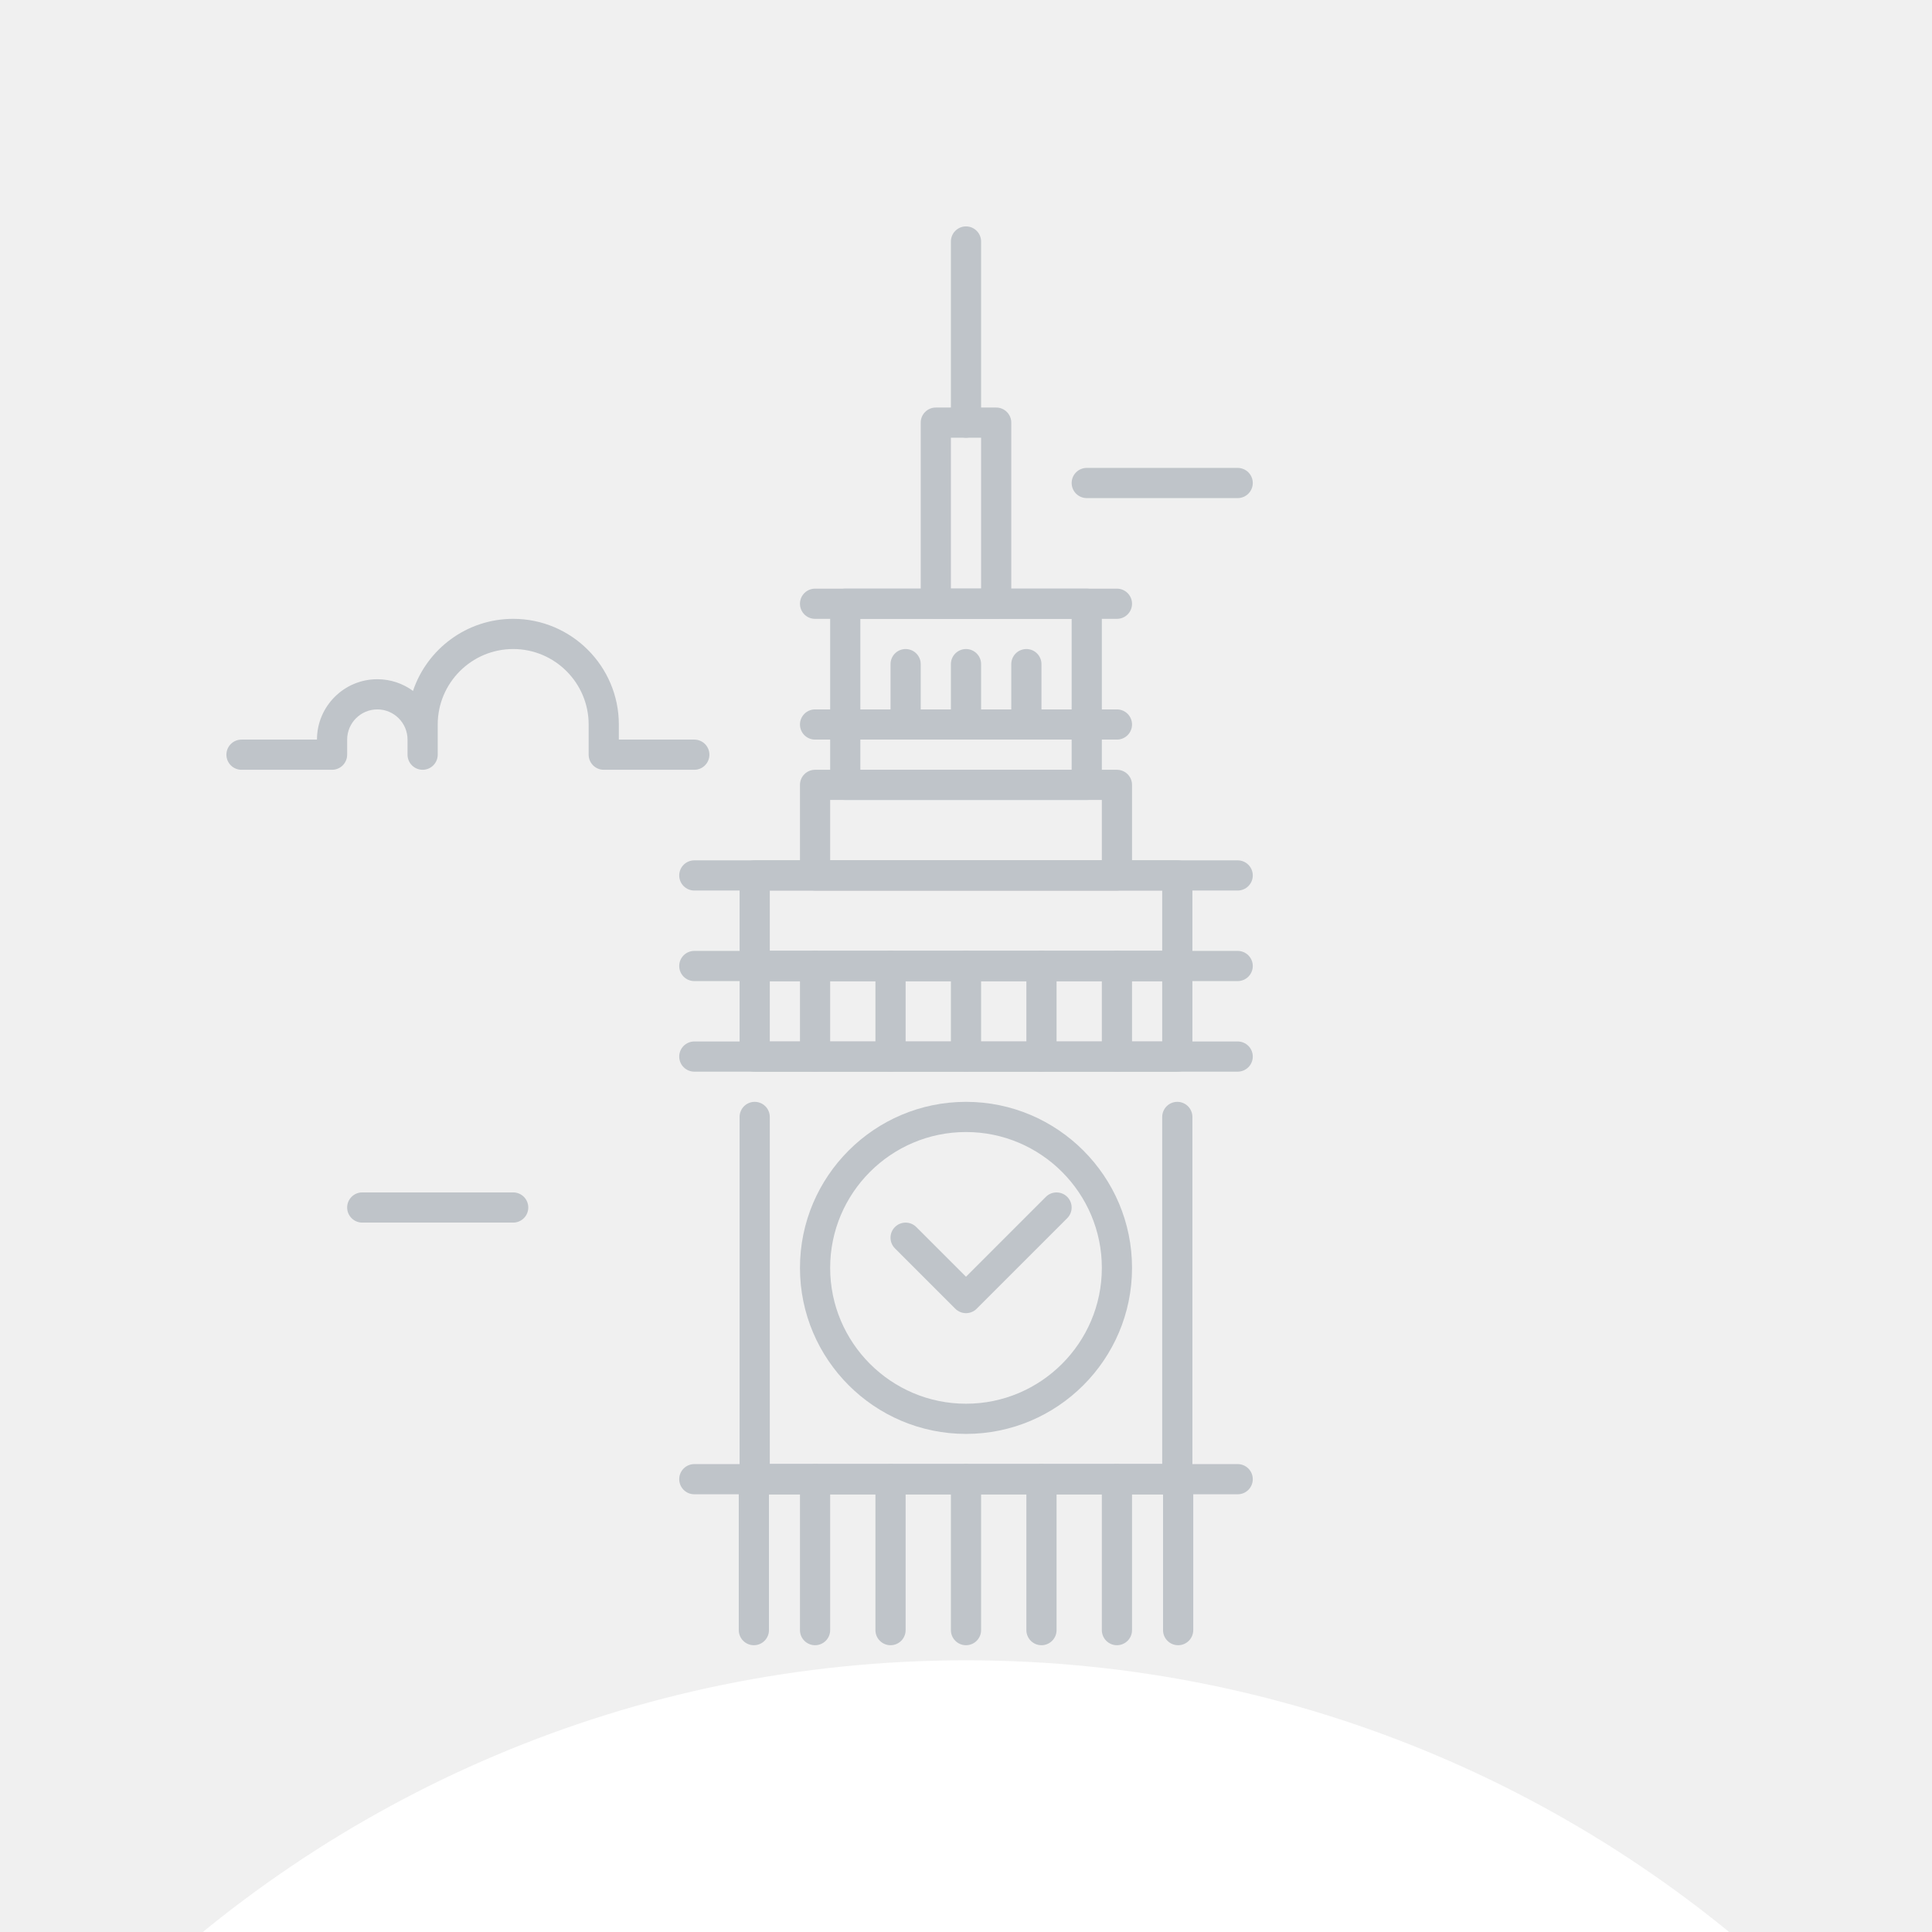
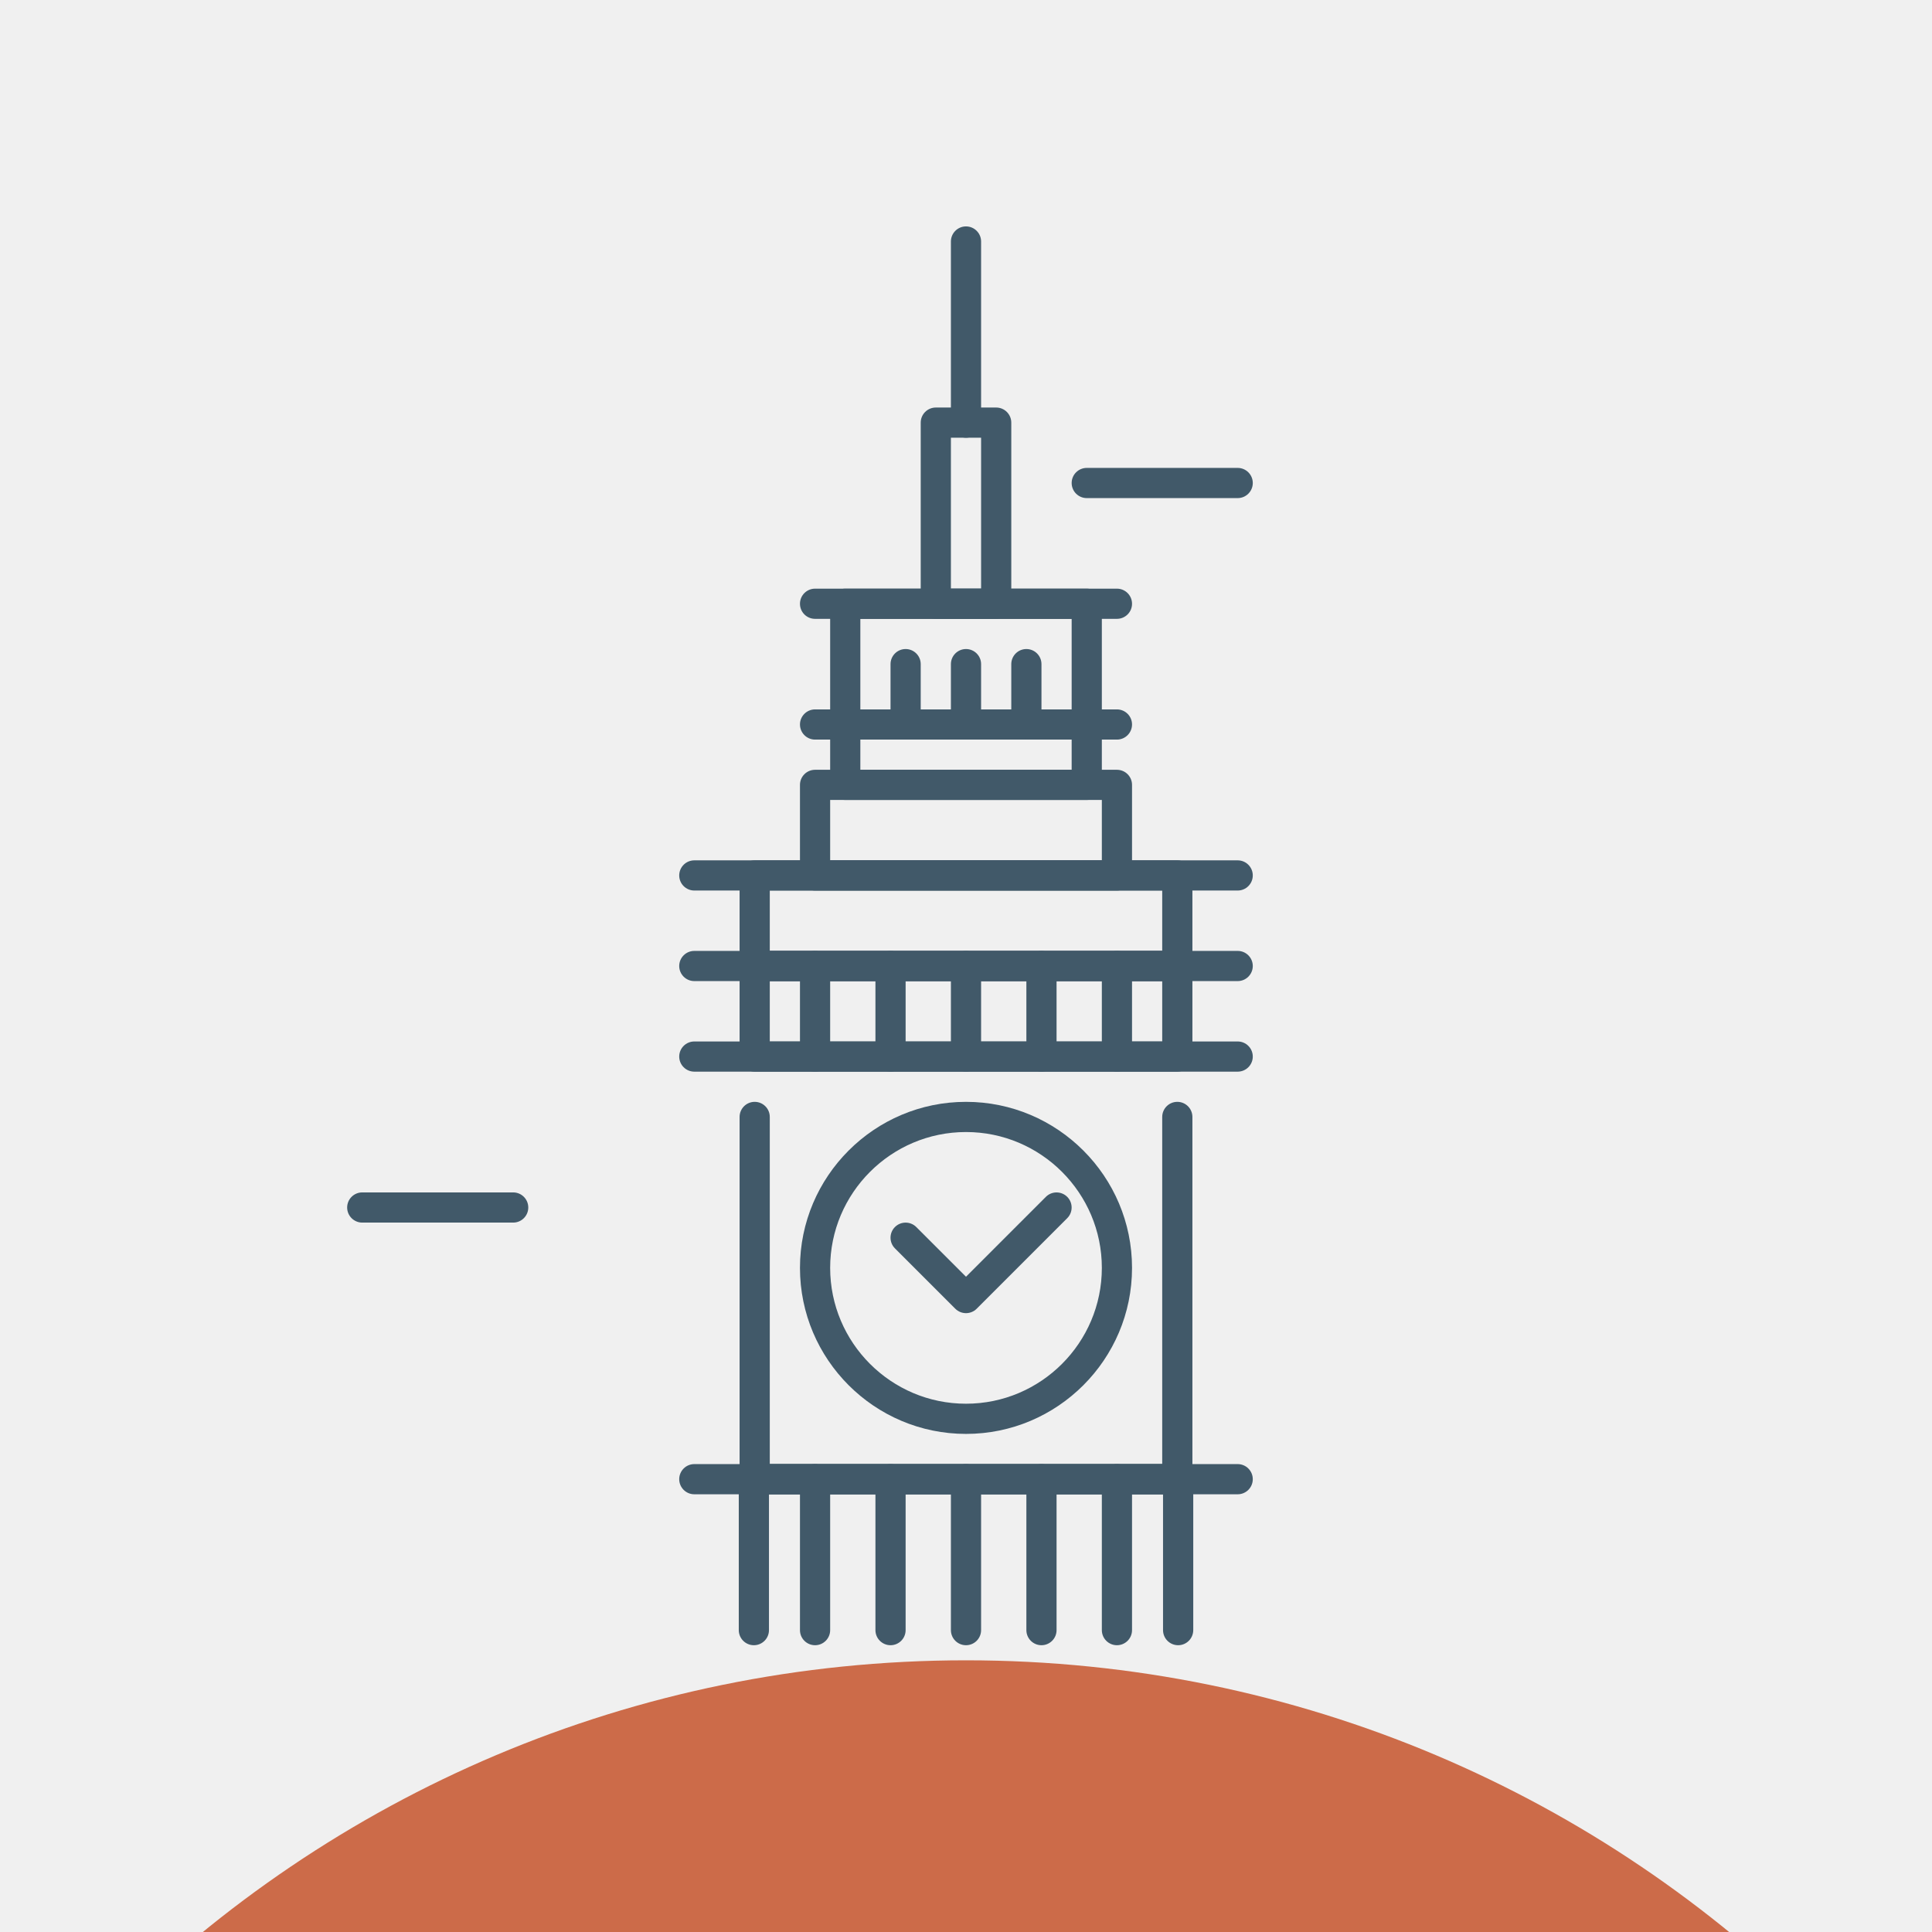
<svg xmlns="http://www.w3.org/2000/svg" width="64px" height="64px" viewBox="0 0 64 64" id="Layer_1" style="enable-background:new 0 0 64 64;" version="1.1" xml:space="preserve">
  <style type="text/css">
- 	.st0{fill:#FFFFFF;}
- 	.st1{fill:#bfc4c9;}
+ 	.st0{fill:#cc6b49;}
+ 	.st1{fill:#415969 ;}
</style>
  <g>
    <g>
      <circle class="st0" cx="32" cy="95" r="40" />
    </g>
    <g>
      <path class="st1" d="M32,14.5c-0.276,0-0.5-0.224-0.5-0.5V8c0-0.276,0.224-0.5,0.5-0.5s0.5,0.224,0.5,0.5v6    C32.5,14.276,32.276,14.5,32,14.5z" />
    </g>
    <g>
      <path class="st1" d="M33,20.5h-2c-0.276,0-0.5-0.224-0.5-0.5v-6c0-0.276,0.224-0.5,0.5-0.5h2c0.276,0,0.5,0.224,0.5,0.5v6    C33.5,20.276,33.276,20.5,33,20.5z M31.5,19.5h1v-5h-1V19.5z" />
    </g>
    <g>
      <path class="st1" d="M36,24.5h-8c-0.276,0-0.5-0.224-0.5-0.5v-4c0-0.276,0.224-0.5,0.5-0.5h8c0.276,0,0.5,0.224,0.5,0.5v4    C36.5,24.276,36.276,24.5,36,24.5z M28.5,23.5h7v-3h-7V23.5z" />
    </g>
    <g>
      <path class="st1" d="M37,20.5H27c-0.276,0-0.5-0.224-0.5-0.5s0.224-0.5,0.5-0.5h10c0.276,0,0.5,0.224,0.5,0.5S37.276,20.5,37,20.5    z" />
    </g>
    <g>
      <path class="st1" d="M37,24.5H27c-0.276,0-0.5-0.224-0.5-0.5s0.224-0.5,0.5-0.5h10c0.276,0,0.5,0.224,0.5,0.5S37.276,24.5,37,24.5    z" />
    </g>
    <g>
      <path class="st1" d="M36,26.5h-8c-0.276,0-0.5-0.224-0.5-0.5v-2c0-0.276,0.224-0.5,0.5-0.5h8c0.276,0,0.5,0.224,0.5,0.5v2    C36.5,26.276,36.276,26.5,36,26.5z M28.5,25.5h7v-1h-7V25.5z" />
    </g>
    <g>
      <path class="st1" d="M37,29.5H27c-0.276,0-0.5-0.224-0.5-0.5v-3c0-0.276,0.224-0.5,0.5-0.5h10c0.276,0,0.5,0.224,0.5,0.5v3    C37.5,29.276,37.276,29.5,37,29.5z M27.5,28.5h9v-2h-9V28.5z" />
    </g>
    <g>
      <path class="st1" d="M39,32.5H25c-0.276,0-0.5-0.224-0.5-0.5v-3c0-0.276,0.224-0.5,0.5-0.5h14c0.276,0,0.5,0.224,0.5,0.5v3    C39.5,32.276,39.276,32.5,39,32.5z M25.5,31.5h13v-2h-13V31.5z" />
    </g>
    <g>
      <path class="st1" d="M39,35.5H25c-0.276,0-0.5-0.224-0.5-0.5v-3c0-0.276,0.224-0.5,0.5-0.5h14c0.276,0,0.5,0.224,0.5,0.5v3    C39.5,35.276,39.276,35.5,39,35.5z M25.5,34.5h13v-2h-13V34.5z" />
    </g>
    <g>
      <path class="st1" d="M39.027,54.5c-0.276,0-0.5-0.224-0.5-0.5v-4.5H25.473V54c0,0.276-0.224,0.5-0.5,0.5s-0.5-0.224-0.5-0.5v-5    c0-0.276,0.224-0.5,0.5-0.5h14.055c0.276,0,0.5,0.224,0.5,0.5v5C39.527,54.276,39.304,54.5,39.027,54.5z" />
    </g>
    <g>
      <path class="st1" d="M39,49.5H25c-0.276,0-0.5-0.224-0.5-0.5V37c0-0.276,0.224-0.5,0.5-0.5s0.5,0.224,0.5,0.5v11.5h13V37    c0-0.276,0.224-0.5,0.5-0.5s0.5,0.224,0.5,0.5v12C39.5,49.276,39.276,49.5,39,49.5z" />
    </g>
    <g>
      <path class="st1" d="M41,32.5H23c-0.276,0-0.5-0.224-0.5-0.5s0.224-0.5,0.5-0.5h18c0.276,0,0.5,0.224,0.5,0.5S41.276,32.5,41,32.5    z" />
    </g>
    <g>
      <path class="st1" d="M41,29.5H23c-0.276,0-0.5-0.224-0.5-0.5s0.224-0.5,0.5-0.5h18c0.276,0,0.5,0.224,0.5,0.5S41.276,29.5,41,29.5    z" />
    </g>
    <g>
      <path class="st1" d="M41,35.5H23c-0.276,0-0.5-0.224-0.5-0.5s0.224-0.5,0.5-0.5h18c0.276,0,0.5,0.224,0.5,0.5S41.276,35.5,41,35.5    z" />
    </g>
    <g>
      <path class="st1" d="M41,49.5H23c-0.276,0-0.5-0.224-0.5-0.5s0.224-0.5,0.5-0.5h18c0.276,0,0.5,0.224,0.5,0.5S41.276,49.5,41,49.5    z" />
    </g>
    <g>
      <path class="st1" d="M32,47.5c-3.033,0-5.5-2.467-5.5-5.5s2.467-5.5,5.5-5.5s5.5,2.467,5.5,5.5S35.033,47.5,32,47.5z M32,37.5    c-2.481,0-4.5,2.019-4.5,4.5s2.019,4.5,4.5,4.5s4.5-2.019,4.5-4.5S34.481,37.5,32,37.5z" />
    </g>
    <g>
      <g>
        <path class="st1" d="M30,24.469c-0.276,0-0.5-0.224-0.5-0.5V22c0-0.276,0.224-0.5,0.5-0.5s0.5,0.224,0.5,0.5v1.969     C30.5,24.245,30.276,24.469,30,24.469z" />
      </g>
      <g>
        <path class="st1" d="M32,24.469c-0.276,0-0.5-0.224-0.5-0.5V22c0-0.276,0.224-0.5,0.5-0.5s0.5,0.224,0.5,0.5v1.969     C32.5,24.245,32.276,24.469,32,24.469z" />
      </g>
      <g>
        <path class="st1" d="M34,24.469c-0.276,0-0.5-0.224-0.5-0.5V22c0-0.276,0.224-0.5,0.5-0.5s0.5,0.224,0.5,0.5v1.969     C34.5,24.245,34.276,24.469,34,24.469z" />
      </g>
    </g>
    <g>
      <g>
        <path class="st1" d="M27,35.5c-0.276,0-0.5-0.224-0.5-0.5v-3c0-0.276,0.224-0.5,0.5-0.5s0.5,0.224,0.5,0.5v3     C27.5,35.276,27.276,35.5,27,35.5z" />
      </g>
      <g>
        <path class="st1" d="M29.5,35.5c-0.276,0-0.5-0.224-0.5-0.5v-3c0-0.276,0.224-0.5,0.5-0.5S30,31.724,30,32v3     C30,35.276,29.776,35.5,29.5,35.5z" />
      </g>
      <g>
        <path class="st1" d="M32,35.5c-0.276,0-0.5-0.224-0.5-0.5v-3c0-0.276,0.224-0.5,0.5-0.5s0.5,0.224,0.5,0.5v3     C32.5,35.276,32.276,35.5,32,35.5z" />
      </g>
      <g>
        <path class="st1" d="M34.5,35.5c-0.276,0-0.5-0.224-0.5-0.5v-3c0-0.276,0.224-0.5,0.5-0.5S35,31.724,35,32v3     C35,35.276,34.776,35.5,34.5,35.5z" />
      </g>
      <g>
        <path class="st1" d="M37,35.5c-0.276,0-0.5-0.224-0.5-0.5v-3c0-0.276,0.224-0.5,0.5-0.5s0.5,0.224,0.5,0.5v3     C37.5,35.276,37.276,35.5,37,35.5z" />
      </g>
    </g>
    <g>
      <g>
        <path class="st1" d="M27,54.5c-0.276,0-0.5-0.224-0.5-0.5v-5c0-0.276,0.224-0.5,0.5-0.5s0.5,0.224,0.5,0.5v5     C27.5,54.276,27.276,54.5,27,54.5z" />
      </g>
      <g>
        <path class="st1" d="M29.5,54.5c-0.276,0-0.5-0.224-0.5-0.5v-5c0-0.276,0.224-0.5,0.5-0.5S30,48.724,30,49v5     C30,54.276,29.776,54.5,29.5,54.5z" />
      </g>
      <g>
        <path class="st1" d="M32,54.5c-0.276,0-0.5-0.224-0.5-0.5v-5c0-0.276,0.224-0.5,0.5-0.5s0.5,0.224,0.5,0.5v5     C32.5,54.276,32.276,54.5,32,54.5z" />
      </g>
      <g>
        <path class="st1" d="M34.5,54.5c-0.276,0-0.5-0.224-0.5-0.5v-5c0-0.276,0.224-0.5,0.5-0.5S35,48.724,35,49v5     C35,54.276,34.776,54.5,34.5,54.5z" />
      </g>
      <g>
        <path class="st1" d="M37,54.5c-0.276,0-0.5-0.224-0.5-0.5v-5c0-0.276,0.224-0.5,0.5-0.5s0.5,0.224,0.5,0.5v5     C37.5,54.276,37.276,54.5,37,54.5z" />
      </g>
    </g>
    <g>
      <path class="st1" d="M41,16.5h-5c-0.276,0-0.5-0.224-0.5-0.5s0.224-0.5,0.5-0.5h5c0.276,0,0.5,0.224,0.5,0.5S41.276,16.5,41,16.5z    " />
    </g>
    <g>
      <path class="st1" d="M17,40.5h-5c-0.276,0-0.5-0.224-0.5-0.5s0.224-0.5,0.5-0.5h5c0.276,0,0.5,0.224,0.5,0.5S17.276,40.5,17,40.5z    " />
    </g>
    <g>
      <g>
        <path class="st1" d="M32,43.5c-0.128,0-0.256-0.049-0.354-0.146l-2-2c-0.195-0.195-0.195-0.512,0-0.707s0.512-0.195,0.707,0     L32,42.293l2.646-2.646c0.195-0.195,0.512-0.195,0.707,0s0.195,0.512,0,0.707l-3,3C32.256,43.451,32.128,43.5,32,43.5z" />
      </g>
-     </g>
-     <g>
-       <path class="st1" d="M23,25.5h-3c-0.276,0-0.5-0.224-0.5-0.5v-1c0-1.378-1.122-2.5-2.5-2.5s-2.5,1.122-2.5,2.5v1    c0,0.276-0.224,0.5-0.5,0.5s-0.5-0.224-0.5-0.5v-0.5c0-0.551-0.449-1-1-1s-1,0.449-1,1V25c0,0.276-0.224,0.5-0.5,0.5H8    c-0.276,0-0.5-0.224-0.5-0.5s0.224-0.5,0.5-0.5h2.5c0-1.103,0.897-2,2-2c0.441,0,0.85,0.144,1.181,0.387    C14.147,21.501,15.459,20.5,17,20.5c1.93,0,3.5,1.57,3.5,3.5v0.5H23c0.276,0,0.5,0.224,0.5,0.5S23.276,25.5,23,25.5z" />
-     </g>
-   </g>
+     </g>5v-0.
+ </g>
</svg>
